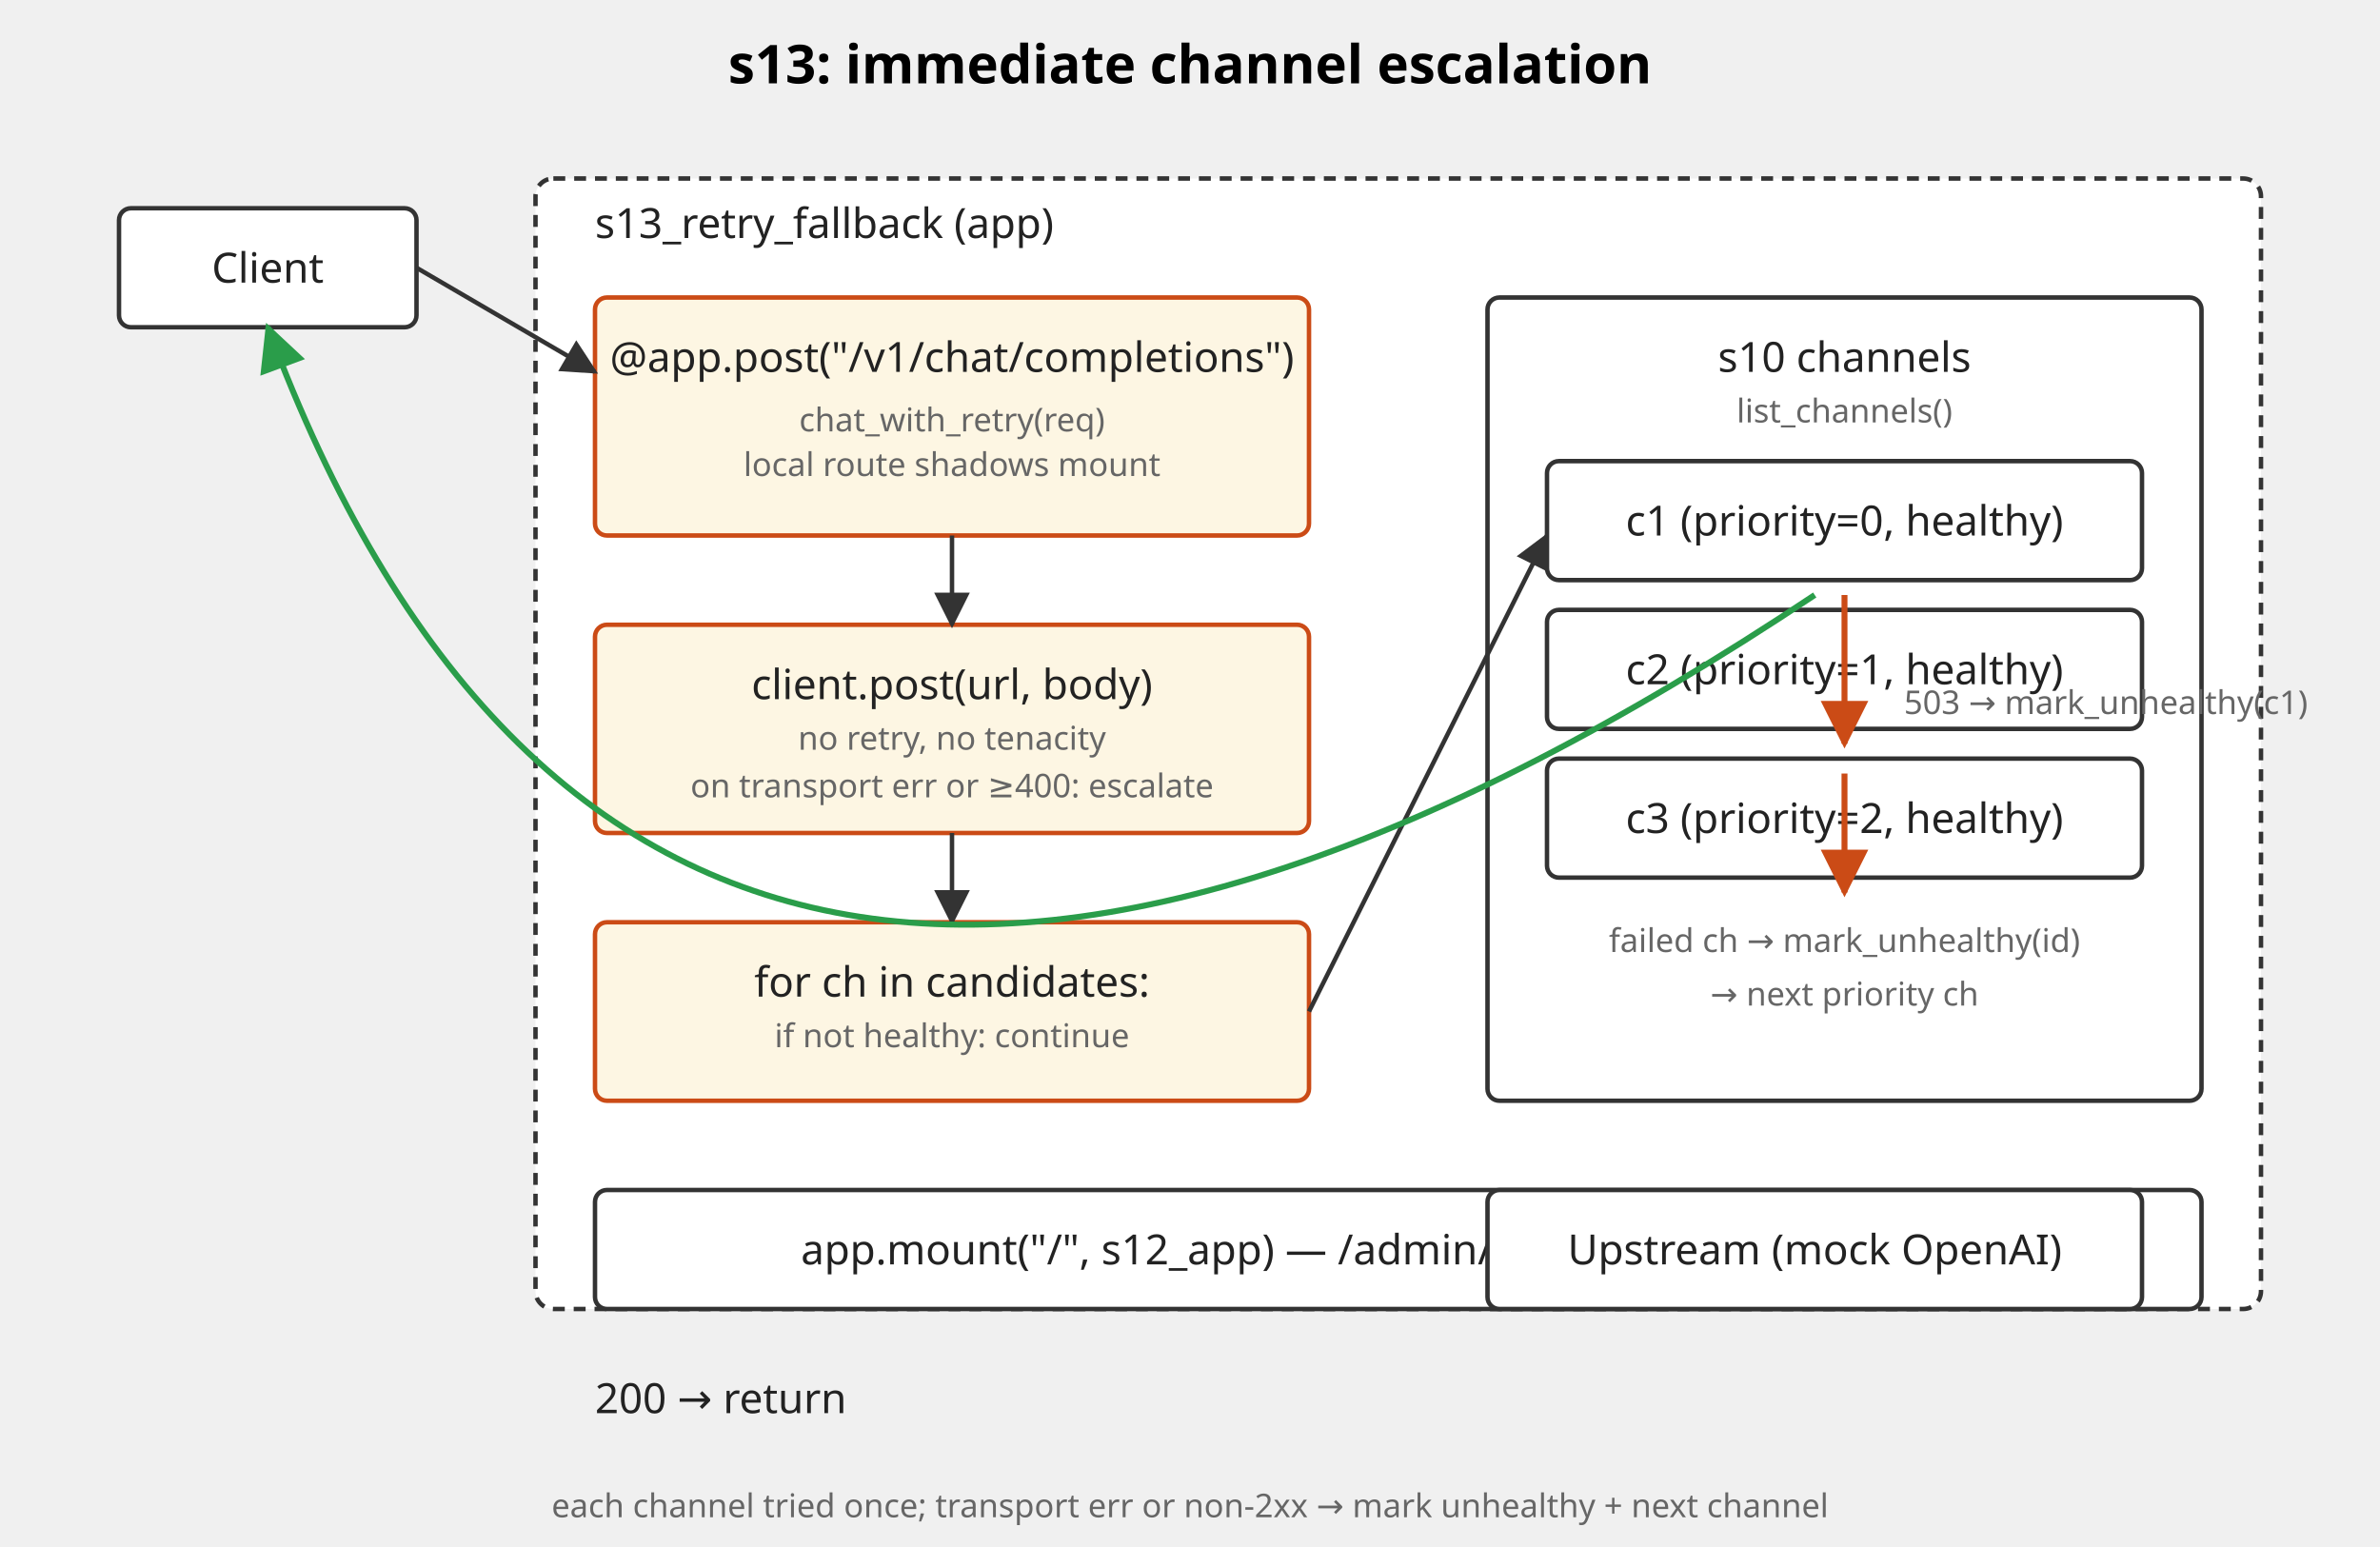
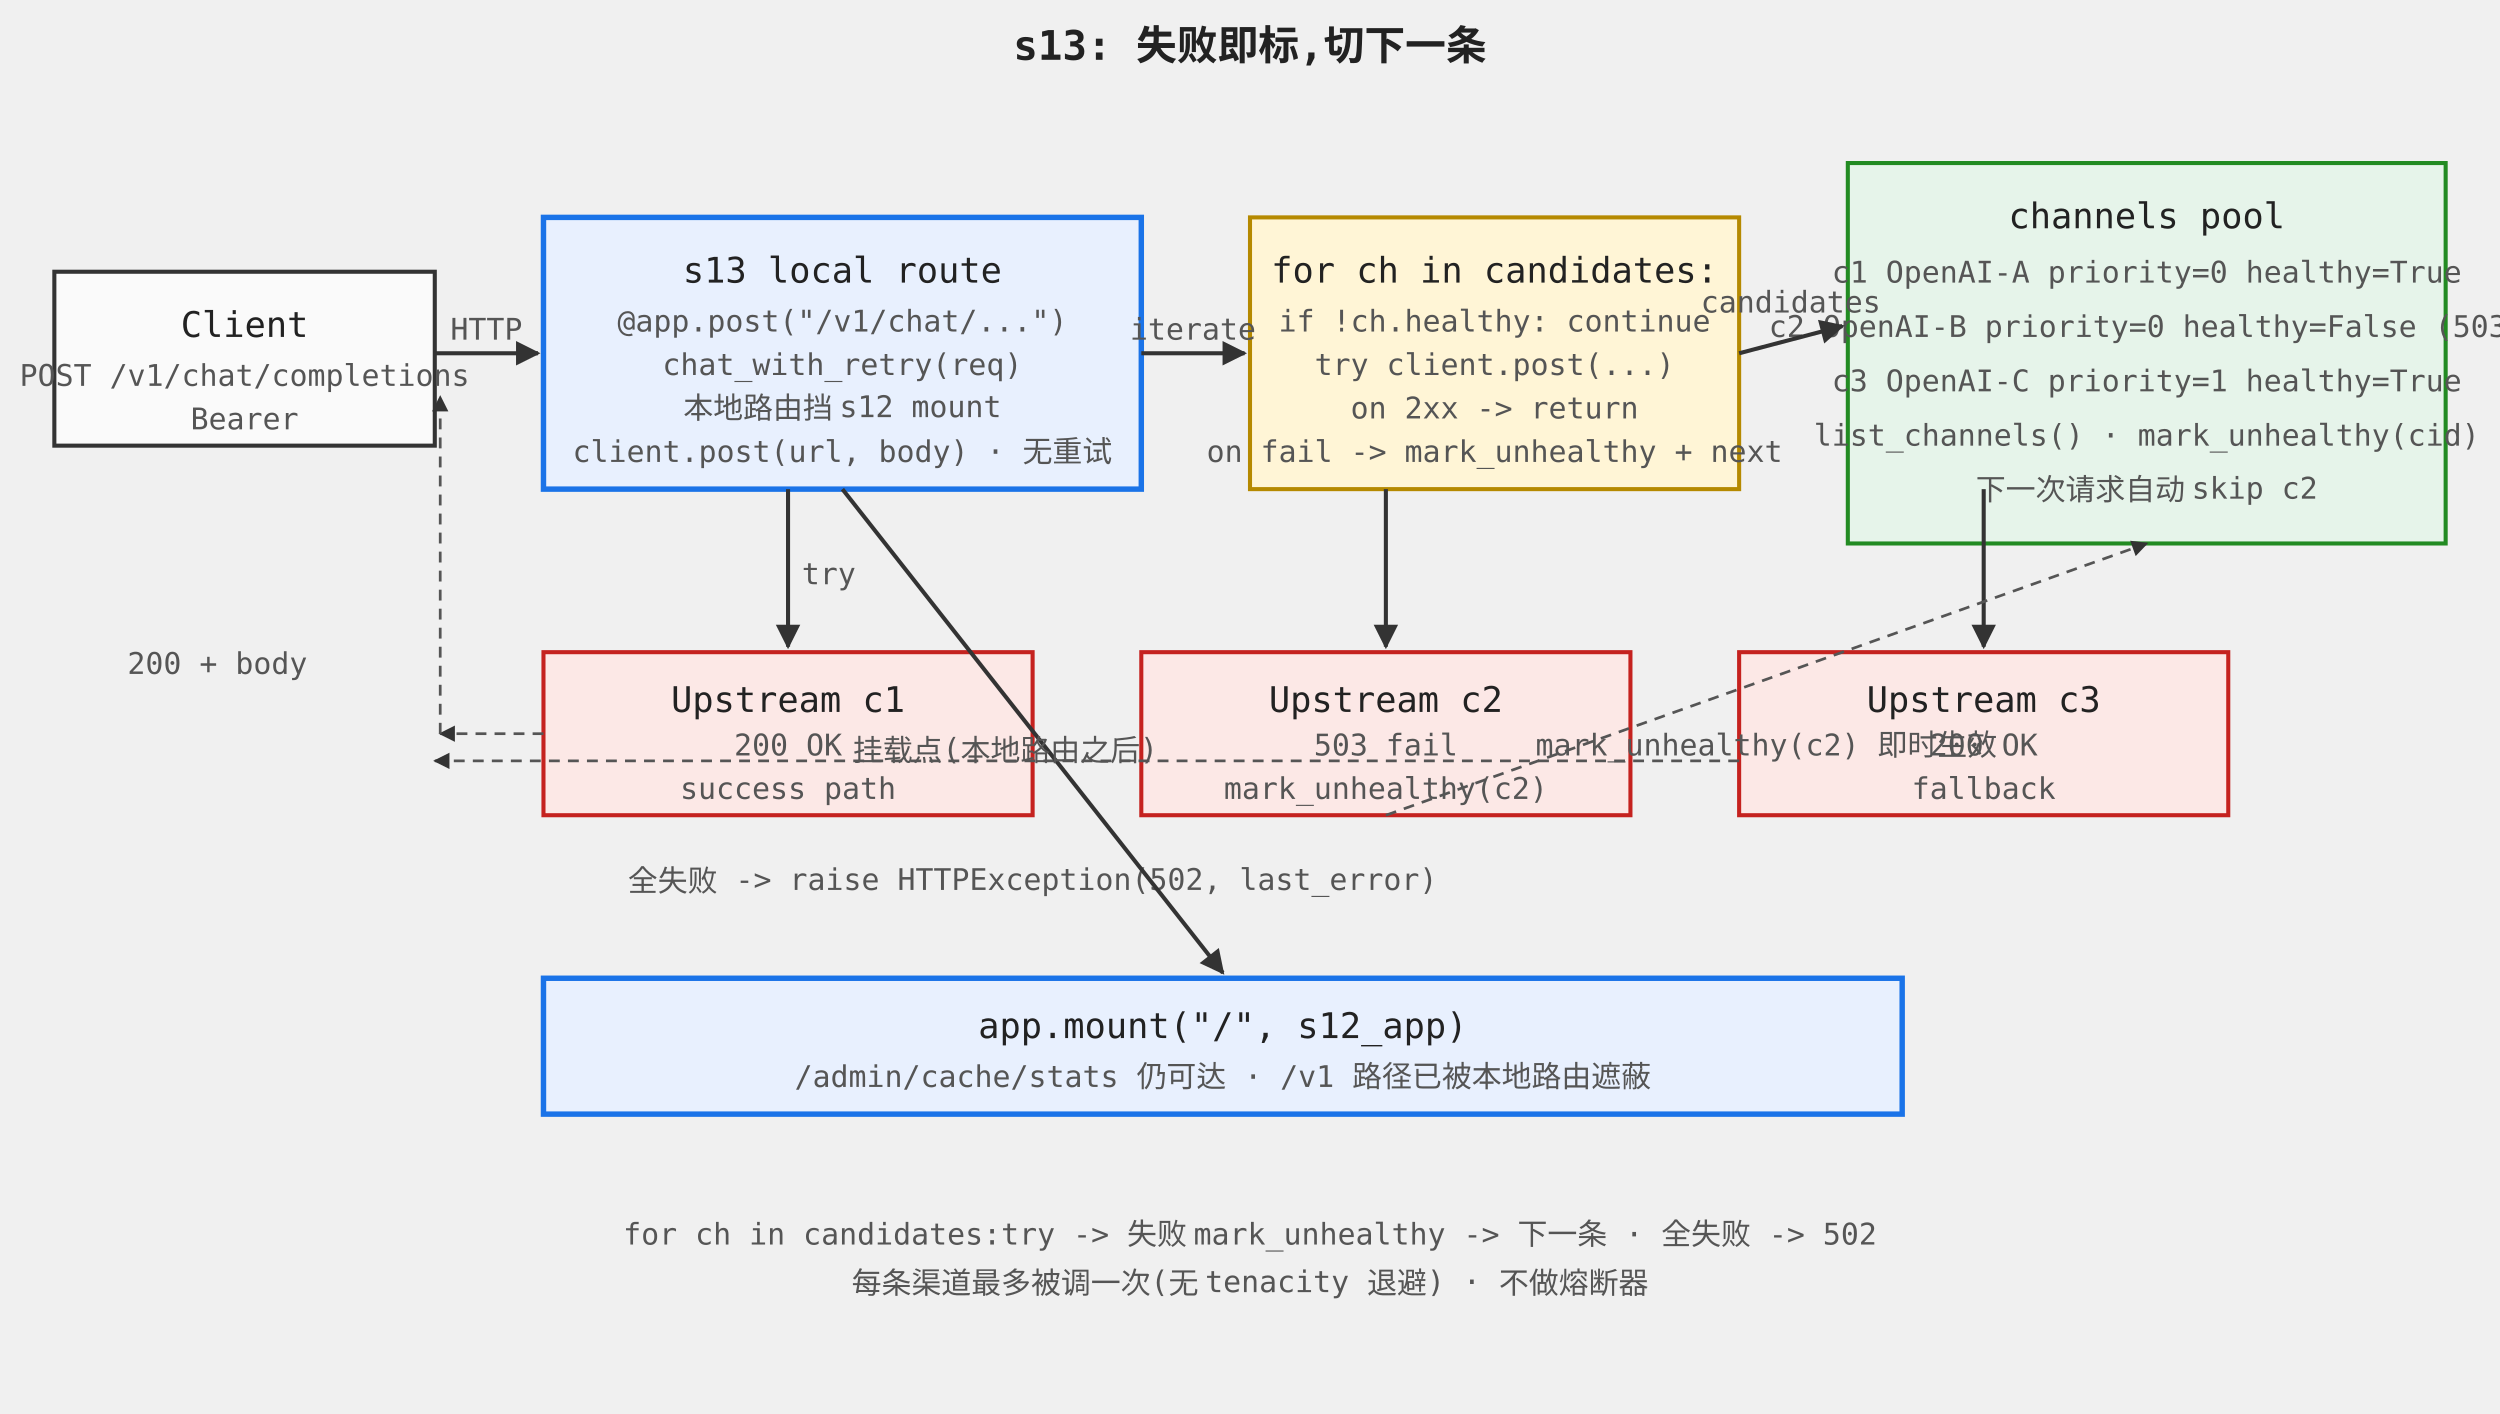
- <svg xmlns="http://www.w3.org/2000/svg" viewBox="0 0 800 520" font-family="sans-serif">
+ <svg xmlns="http://www.w3.org/2000/svg" viewBox="0 0 920 520" font-family="monospace">
+   <style>
+     .client     { fill: #fafafa; stroke: #333;    stroke-width: 1.5; }
+     .gateway    { fill: #e8f0fe; stroke: #1a73e8; stroke-width: 2;   }
+     .middleware { fill: #fff5d6; stroke: #b58900; stroke-width: 1.5; }
+     .storage    { fill: #e6f4ea; stroke: #228b22; stroke-width: 1.5; }
+     .upstream   { fill: #fce8e6; stroke: #c5221f; stroke-width: 1.5; }
+     .title      { font-size: 15px; font-weight: bold; fill: #222; }
+     .label      { font-size: 13px; fill: #222; }
+     .small      { font-size: 11px; fill: #555; }
+     .arrow      { stroke: #333; stroke-width: 1.5; fill: none; marker-end: url(#arrow); }
+     .arrowR     { stroke: #555; stroke-width: 1;   fill: none; marker-end: url(#arrow); stroke-dasharray: 4 3; }
+   </style>
  <defs>
-     <style>
-       .box { fill: #ffffff; stroke: #333; stroke-width: 1.5; }
-       .accent { fill: #fdf6e3; stroke: #cb4b16; stroke-width: 1.5; }
-       .label { font-size: 14px; fill: #222; }
-       .sub { font-size: 11px; fill: #666; }
-       .arrow { stroke: #333; stroke-width: 1.5; fill: none; marker-end: url(#a); }
-       .fallback { stroke: #cb4b16; stroke-width: 2; fill: none; marker-end: url(#af); }
-       .ok { stroke: #2a9d4a; stroke-width: 2; fill: none; marker-end: url(#ao); }
-     </style>
-     <marker id="a" viewBox="0 0 10 10" refX="9" refY="5" markerWidth="8" markerHeight="8" orient="auto-start-reverse">
+     <marker id="arrow" viewBox="0 0 10 10" refX="9" refY="5" markerWidth="6" markerHeight="6" orient="auto">
      <path d="M0,0 L10,5 L0,10 z" fill="#333" />
    </marker>
-     <marker id="af" viewBox="0 0 10 10" refX="9" refY="5" markerWidth="8" markerHeight="8" orient="auto-start-reverse">
-       <path d="M0,0 L10,5 L0,10 z" fill="#cb4b16" />
-     </marker>
-     <marker id="ao" viewBox="0 0 10 10" refX="9" refY="5" markerWidth="8" markerHeight="8" orient="auto-start-reverse">
-       <path d="M0,0 L10,5 L0,10 z" fill="#2a9d4a" />
-     </marker>
  </defs>
-   <text x="400" y="28" text-anchor="middle" font-size="18" font-weight="bold">s13: immediate channel escalation</text>
-   <rect class="box" x="40" y="70" width="100" height="40" rx="4" />
-   <text class="label" x="90" y="95" text-anchor="middle">Client</text>
-   <rect class="box" x="180" y="60" width="580" height="380" rx="6" stroke-dasharray="4 3" />
-   <text class="label" x="200" y="80">s13_retry_fallback (app)</text>
-   <rect class="accent" x="200" y="100" width="240" height="80" rx="4" />
-   <text class="label" x="320" y="125" text-anchor="middle">@app.post("/v1/chat/completions")</text>
-   <text class="sub" x="320" y="145" text-anchor="middle">chat_with_retry(req)</text>
-   <text class="sub" x="320" y="160" text-anchor="middle">local route shadows mount</text>
-   <rect class="accent" x="200" y="210" width="240" height="70" rx="4" />
-   <text class="label" x="320" y="235" text-anchor="middle">client.post(url, body)</text>
-   <text class="sub" x="320" y="252" text-anchor="middle">no retry, no tenacity</text>
-   <text class="sub" x="320" y="268" text-anchor="middle">on transport err or ≥400: escalate</text>
-   <rect class="accent" x="200" y="310" width="240" height="60" rx="4" />
-   <text class="label" x="320" y="335" text-anchor="middle">for ch in candidates:</text>
-   <text class="sub" x="320" y="352" text-anchor="middle">if not healthy: continue</text>
-   <rect class="box" x="500" y="100" width="240" height="270" rx="4" />
-   <text class="label" x="620" y="125" text-anchor="middle">s10 channels</text>
-   <text class="sub" x="620" y="142" text-anchor="middle">list_channels()</text>
-   <rect class="box" x="520" y="155" width="200" height="40" rx="4" />
-   <text class="label" x="620" y="180" text-anchor="middle">c1 (priority=0, healthy)</text>
-   <rect class="box" x="520" y="205" width="200" height="40" rx="4" />
-   <text class="label" x="620" y="230" text-anchor="middle">c2 (priority=1, healthy)</text>
-   <rect class="box" x="520" y="255" width="200" height="40" rx="4" />
-   <text class="label" x="620" y="280" text-anchor="middle">c3 (priority=2, healthy)</text>
-   <text class="sub" x="620" y="320" text-anchor="middle">failed ch → mark_unhealthy(id)</text>
-   <text class="sub" x="620" y="338" text-anchor="middle">→ next priority ch</text>
-   <rect class="box" x="200" y="400" width="540" height="40" rx="4" />
-   <text class="label" x="470" y="425" text-anchor="middle">app.mount("/", s12_app)  —  /admin/cache/stats still reachable</text>
-   <rect class="box" x="500" y="400" width="220" height="40" rx="4" />
-   <text class="label" x="610" y="425" text-anchor="middle">Upstream (mock OpenAI)</text>
-   <line class="arrow" x1="140" y1="90" x2="200" y2="125" />
-   <line class="arrow" x1="320" y1="180" x2="320" y2="210" />
-   <line class="arrow" x1="320" y1="280" x2="320" y2="310" />
-   <line class="arrow" x1="440" y1="340" x2="520" y2="180" />
-   <path class="ok" d="M610,200 Q220,460 90,110" />
-   <text class="label" x="200" y="475" fill="#2a9d4a">200 → return</text>
-   <path class="fallback" d="M620,200 Q620,240 620,250" />
-   <text class="sub" x="640" y="240" fill="#cb4b16">503 → mark_unhealthy(c1)</text>
-   <path class="fallback" d="M620,260 Q620,290 620,300" />
-   <text class="sub" x="400" y="510" text-anchor="middle">each channel tried once; transport err or non-2xx → mark unhealthy + next channel</text>
+   <text x="460" y="22" text-anchor="middle" class="title">s13: 失败即标,切下一条</text>
+   <rect class="client" x="20" y="100" width="140" height="64" />
+   <text x="90" y="124" text-anchor="middle" class="label">Client</text>
+   <text x="90" y="142" text-anchor="middle" class="small">POST /v1/chat/completions</text>
+   <text x="90" y="158" text-anchor="middle" class="small">Bearer</text>
+   <rect class="gateway" x="200" y="80" width="220" height="100" />
+   <text x="310" y="104" text-anchor="middle" class="label">s13 local route</text>
+   <text x="310" y="122" text-anchor="middle" class="small">@app.post("/v1/chat/...")</text>
+   <text x="310" y="138" text-anchor="middle" class="small">chat_with_retry(req)</text>
+   <text x="310" y="154" text-anchor="middle" class="small">本地路由挡 s12 mount</text>
+   <text x="310" y="170" text-anchor="middle" class="small">client.post(url, body) · 无重试</text>
+   <rect class="middleware" x="460" y="80" width="180" height="100" />
+   <text x="550" y="104" text-anchor="middle" class="label">for ch in candidates:</text>
+   <text x="550" y="122" text-anchor="middle" class="small">if !ch.healthy: continue</text>
+   <text x="550" y="138" text-anchor="middle" class="small">try client.post(...)</text>
+   <text x="550" y="154" text-anchor="middle" class="small">on 2xx -&gt; return</text>
+   <text x="550" y="170" text-anchor="middle" class="small">on fail -&gt; mark_unhealthy + next</text>
+   <rect class="storage" x="680" y="60" width="220" height="140" />
+   <text x="790" y="84" text-anchor="middle" class="label">channels pool</text>
+   <text x="790" y="104" text-anchor="middle" class="small" fill="#228b22">c1 OpenAI-A    priority=0 healthy=True</text>
+   <text x="790" y="124" text-anchor="middle" class="small" fill="#c5221f">c2 OpenAI-B    priority=0 healthy=False (503)</text>
+   <text x="790" y="144" text-anchor="middle" class="small" fill="#228b22">c3 OpenAI-C    priority=1 healthy=True</text>
+   <text x="790" y="164" text-anchor="middle" class="small">list_channels() · mark_unhealthy(cid)</text>
+   <text x="790" y="184" text-anchor="middle" class="small">下一次请求自动 skip c2</text>
+   <line class="arrow" x1="160" y1="130" x2="198" y2="130" />
+   <text x="179" y="125" text-anchor="middle" class="small">HTTP</text>
+   <line class="arrow" x1="420" y1="130" x2="458" y2="130" />
+   <text x="439" y="125" text-anchor="middle" class="small">iterate</text>
+   <line class="arrow" x1="640" y1="130" x2="678" y2="120" />
+   <text x="659" y="115" text-anchor="middle" class="small">candidates</text>
+   <rect class="upstream" x="200" y="240" width="180" height="60" />
+   <text x="290" y="262" text-anchor="middle" class="label">Upstream c1</text>
+   <text x="290" y="278" text-anchor="middle" class="small">200 OK</text>
+   <text x="290" y="294" text-anchor="middle" class="small" fill="#228b22">success path</text>
+   <rect class="upstream" x="420" y="240" width="180" height="60" />
+   <text x="510" y="262" text-anchor="middle" class="label">Upstream c2</text>
+   <text x="510" y="278" text-anchor="middle" class="small">503 fail</text>
+   <text x="510" y="294" text-anchor="middle" class="small" fill="#c5221f">mark_unhealthy(c2)</text>
+   <rect class="upstream" x="640" y="240" width="180" height="60" />
+   <text x="730" y="262" text-anchor="middle" class="label">Upstream c3</text>
+   <text x="730" y="278" text-anchor="middle" class="small">200 OK</text>
+   <text x="730" y="294" text-anchor="middle" class="small" fill="#228b22">fallback</text>
+   <line class="arrow" x1="290" y1="180" x2="290" y2="238" />
+   <text x="305" y="215" text-anchor="middle" class="small">try</text>
+   <line class="arrow" x1="510" y1="180" x2="510" y2="238" />
+   <line class="arrow" x1="730" y1="180" x2="730" y2="238" />
+   <line class="arrowR" x1="510" y1="300" x2="790" y2="200" stroke="#c5221f" />
+   <text x="650" y="278" text-anchor="middle" class="small" fill="#c5221f">mark_unhealthy(c2) 即时生效</text>
+   <line class="arrowR" x1="200" y1="270" x2="162" y2="270" stroke="#228b22" />
+   <line class="arrowR" x1="162" y1="270" x2="162" y2="146" stroke="#228b22" />
+   <text x="80" y="248" text-anchor="middle" class="small" fill="#228b22">200 + body</text>
+   <line class="arrowR" x1="640" y1="280" x2="160" y2="280" stroke="#c5221f" />
+   <text x="380" y="328" text-anchor="middle" class="small" fill="#c5221f">全失败 -&gt; raise HTTPException(502, last_error)</text>
+   <rect class="gateway" x="200" y="360" width="500" height="50" />
+   <text x="450" y="382" text-anchor="middle" class="label">app.mount("/", s12_app)</text>
+   <text x="450" y="400" text-anchor="middle" class="small">/admin/cache/stats 仍可达 · /v1 路径已被本地路由遮蔽</text>
+   <line class="arrow" x1="310" y1="180" x2="450" y2="358" />
+   <text x="370" y="280" text-anchor="middle" class="small">挂载点(本地路由之后)</text>
+   <text x="460" y="458" text-anchor="middle" class="small">for ch in candidates:try -&gt; 失败 mark_unhealthy -&gt; 下一条 · 全失败 -&gt; 502</text>
+   <text x="460" y="476" text-anchor="middle" class="small">每条渠道最多被调一次(无 tenacity 退避) · 不做熔断器</text>
</svg>
